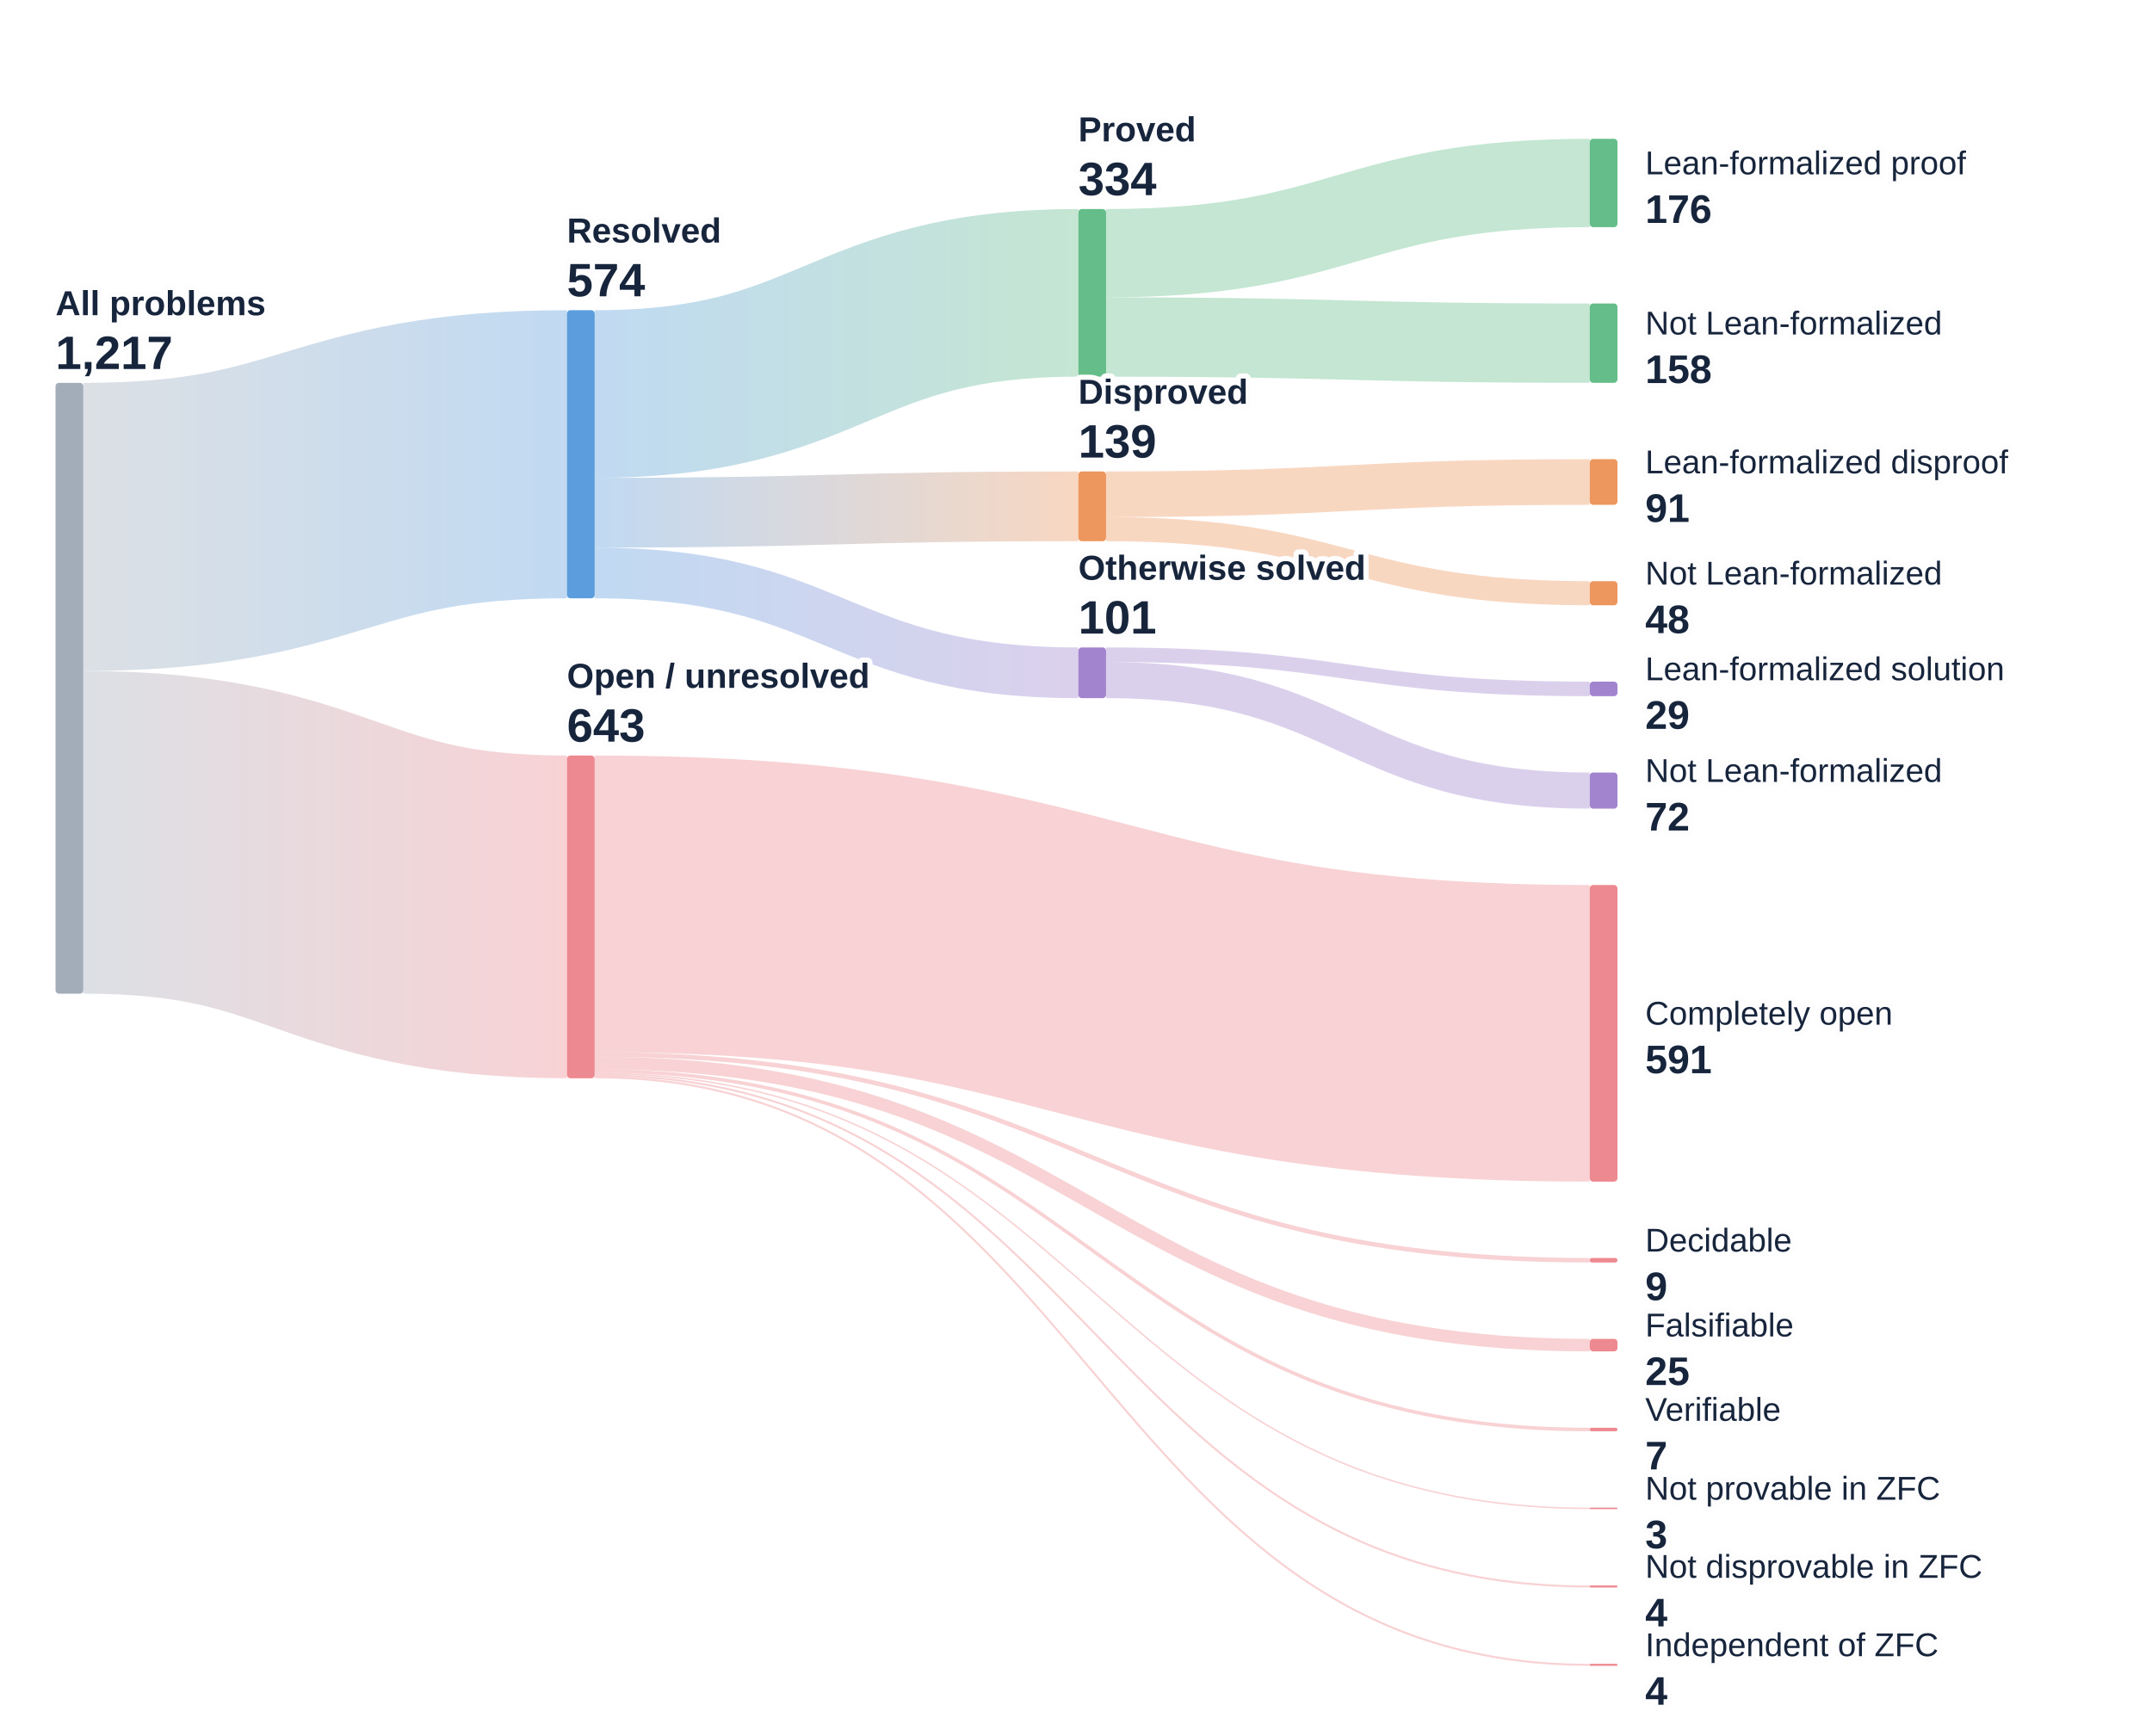
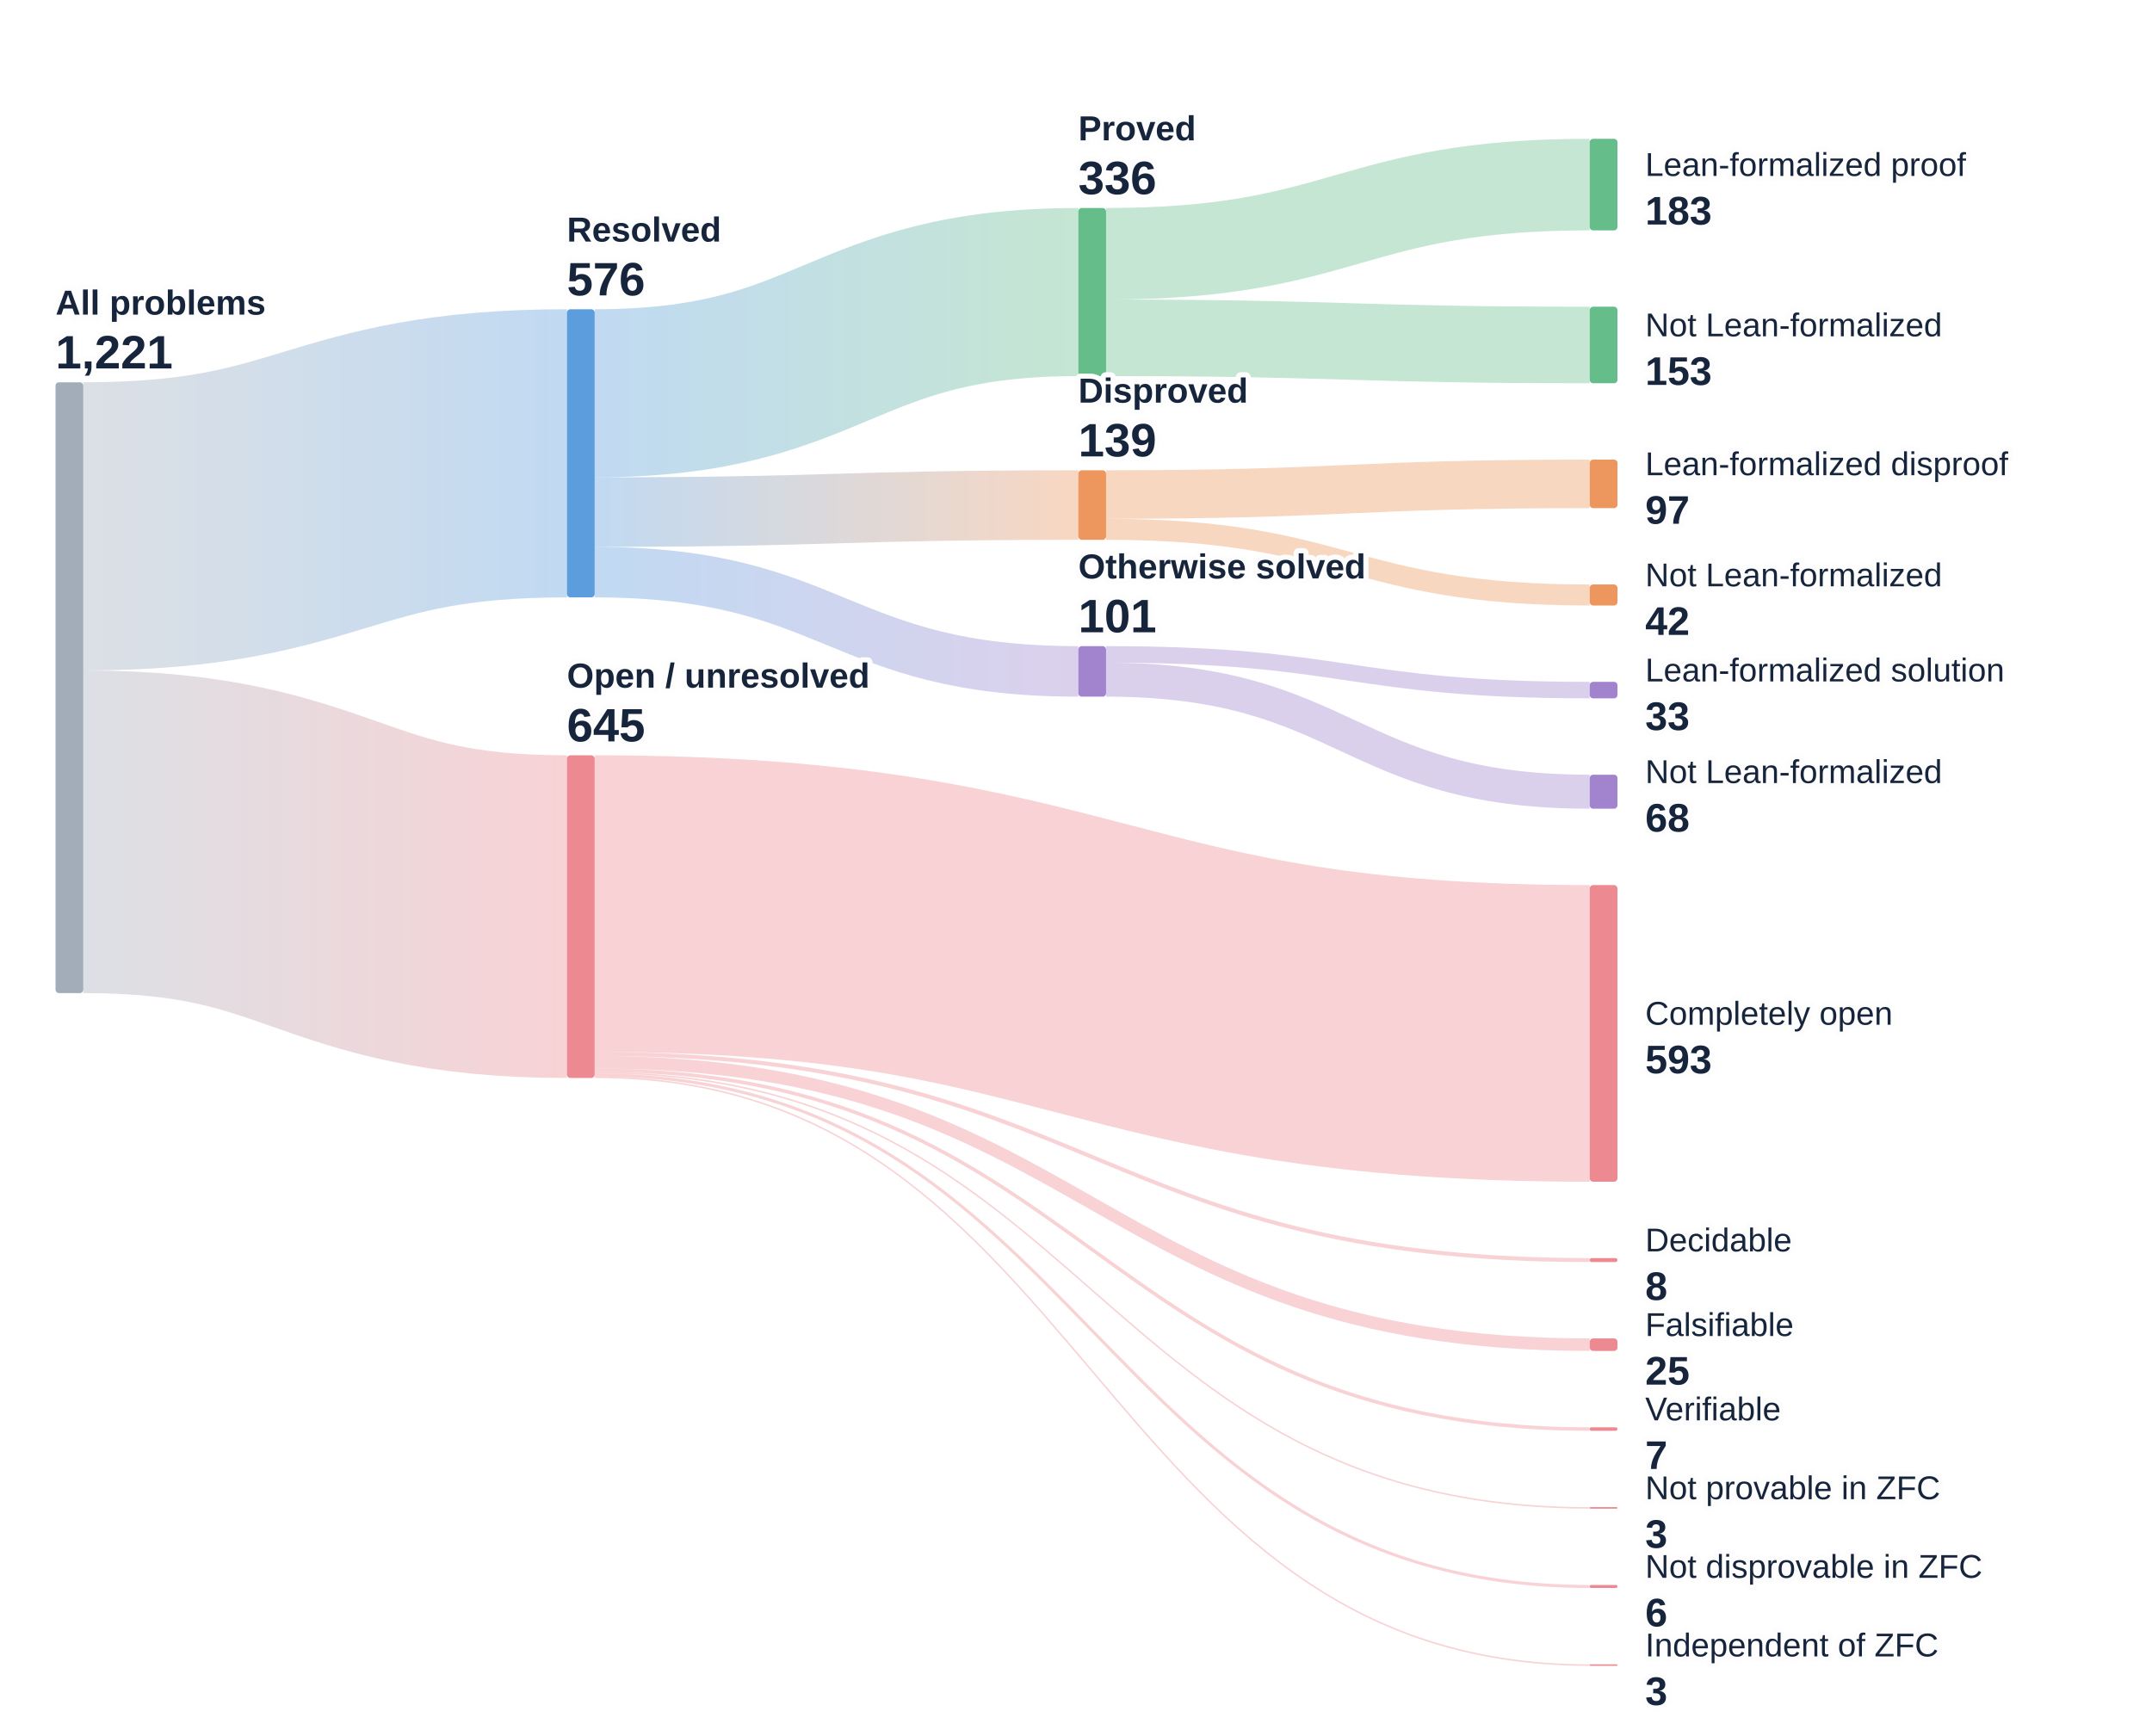
<svg xmlns="http://www.w3.org/2000/svg" viewBox="0 0 1240 1000" role="group" aria-labelledby="flow-title flow-desc">
  <style>
      text { font-family: Arial, Helvetica, sans-serif; fill: #17253c; }
      .node-title { font-size: 19px; font-weight: 500; }
      .node-count { font-size: 23px; font-weight: 700; font-variant-numeric: tabular-nums; }
      .branch .node-title { font-size: 20px; font-weight: 600; }
      .branch .node-count { font-size: 27px; }
      .node-label { paint-order: stroke; stroke: #fdfdfe; stroke-width: 6px; stroke-linejoin: round; }
      .flow { fill: none; stroke-opacity: .38; }
      .flow:hover { stroke-opacity: .65; }
      a:hover .node-title, a:focus .node-title { text-decoration: underline; }
      a:focus { outline: none; }
      a:focus .node-bar { stroke: #17253c; stroke-width: 2px; }
    </style>
  <defs>
    <linearGradient id="flow-0" gradientUnits="userSpaceOnUse" x1="48" x2="326.667" y1="0" y2="0">
      <stop stop-color="#a3adba" />
      <stop offset="1" stop-color="#5b9ddd" />
    </linearGradient>
    <linearGradient id="flow-1" gradientUnits="userSpaceOnUse" x1="48" x2="326.667" y1="0" y2="0">
      <stop stop-color="#a3adba" />
      <stop offset="1" stop-color="#ed8990" />
    </linearGradient>
    <linearGradient id="flow-2" gradientUnits="userSpaceOnUse" x1="342.667" x2="621.333" y1="0" y2="0">
      <stop stop-color="#5b9ddd" />
      <stop offset="1" stop-color="#65bd89" />
    </linearGradient>
    <linearGradient id="flow-3" gradientUnits="userSpaceOnUse" x1="637.333" x2="916" y1="0" y2="0">
      <stop stop-color="#65bd89" />
      <stop offset="1" stop-color="#65bd89" />
    </linearGradient>
    <linearGradient id="flow-4" gradientUnits="userSpaceOnUse" x1="637.333" x2="916" y1="0" y2="0">
      <stop stop-color="#65bd89" />
      <stop offset="1" stop-color="#65bd89" />
    </linearGradient>
    <linearGradient id="flow-5" gradientUnits="userSpaceOnUse" x1="342.667" x2="621.333" y1="0" y2="0">
      <stop stop-color="#5b9ddd" />
      <stop offset="1" stop-color="#ed965d" />
    </linearGradient>
    <linearGradient id="flow-6" gradientUnits="userSpaceOnUse" x1="637.333" x2="916" y1="0" y2="0">
      <stop stop-color="#ed965d" />
      <stop offset="1" stop-color="#ed965d" />
    </linearGradient>
    <linearGradient id="flow-7" gradientUnits="userSpaceOnUse" x1="637.333" x2="916" y1="0" y2="0">
      <stop stop-color="#ed965d" />
      <stop offset="1" stop-color="#ed965d" />
    </linearGradient>
    <linearGradient id="flow-8" gradientUnits="userSpaceOnUse" x1="342.667" x2="621.333" y1="0" y2="0">
      <stop stop-color="#5b9ddd" />
      <stop offset="1" stop-color="#a284ce" />
    </linearGradient>
    <linearGradient id="flow-9" gradientUnits="userSpaceOnUse" x1="637.333" x2="916" y1="0" y2="0">
      <stop stop-color="#a284ce" />
      <stop offset="1" stop-color="#a284ce" />
    </linearGradient>
    <linearGradient id="flow-10" gradientUnits="userSpaceOnUse" x1="637.333" x2="916" y1="0" y2="0">
      <stop stop-color="#a284ce" />
      <stop offset="1" stop-color="#a284ce" />
    </linearGradient>
    <linearGradient id="flow-11" gradientUnits="userSpaceOnUse" x1="342.667" x2="916" y1="0" y2="0">
      <stop stop-color="#ed8990" />
      <stop offset="1" stop-color="#ed8990" />
    </linearGradient>
    <linearGradient id="flow-12" gradientUnits="userSpaceOnUse" x1="342.667" x2="916" y1="0" y2="0">
      <stop stop-color="#ed8990" />
      <stop offset="1" stop-color="#ed8990" />
    </linearGradient>
    <linearGradient id="flow-13" gradientUnits="userSpaceOnUse" x1="342.667" x2="916" y1="0" y2="0">
      <stop stop-color="#ed8990" />
      <stop offset="1" stop-color="#ed8990" />
    </linearGradient>
    <linearGradient id="flow-14" gradientUnits="userSpaceOnUse" x1="342.667" x2="916" y1="0" y2="0">
      <stop stop-color="#ed8990" />
      <stop offset="1" stop-color="#ed8990" />
    </linearGradient>
    <linearGradient id="flow-15" gradientUnits="userSpaceOnUse" x1="342.667" x2="916" y1="0" y2="0">
      <stop stop-color="#ed8990" />
      <stop offset="1" stop-color="#ed8990" />
    </linearGradient>
    <linearGradient id="flow-16" gradientUnits="userSpaceOnUse" x1="342.667" x2="916" y1="0" y2="0">
      <stop stop-color="#ed8990" />
      <stop offset="1" stop-color="#ed8990" />
    </linearGradient>
    <linearGradient id="flow-17" gradientUnits="userSpaceOnUse" x1="342.667" x2="916" y1="0" y2="0">
      <stop stop-color="#ed8990" />
      <stop offset="1" stop-color="#ed8990" />
    </linearGradient>
  </defs>
-   <path class="flow" data-flow="0" d="M48,303.65C187.333,303.65,187.333,261.772,326.667,261.772" stroke="url(#flow-0)" stroke-width="166.021" />
-   <path class="flow" data-flow="1" d="M48,479.65C187.333,479.65,187.333,528.39,326.667,528.39" stroke="url(#flow-1)" stroke-width="185.979" />
-   <path class="flow" data-flow="2" d="M342.667,227.064C482,227.064,482,168.767,621.333,168.767" stroke="url(#flow-2)" stroke-width="96.605" />
-   <path class="flow" data-flow="3" d="M637.333,145.917C776.667,145.917,776.667,105.453,916,105.453" stroke="url(#flow-3)" stroke-width="50.906" />
-   <path class="flow" data-flow="4" d="M637.333,194.22C776.667,194.22,776.667,197.755,916,197.755" stroke="url(#flow-4)" stroke-width="45.699" />
-   <path class="flow" data-flow="5" d="M342.667,295.468C482,295.468,482,291.785,621.333,291.785" stroke="url(#flow-5)" stroke-width="40.204" />
-   <path class="flow" data-flow="6" d="M637.333,284.843C776.667,284.843,776.667,277.765,916,277.765" stroke="url(#flow-6)" stroke-width="26.32" />
-   <path class="flow" data-flow="7" d="M637.333,304.945C776.667,304.945,776.667,341.867,916,341.867" stroke="url(#flow-7)" stroke-width="13.883" />
-   <path class="flow" data-flow="8" d="M342.667,330.177C482,330.177,482,387.721,621.333,387.721" stroke="url(#flow-8)" stroke-width="29.213" />
-   <path class="flow" data-flow="9" d="M637.333,377.309C776.667,377.309,776.667,397.002,916,397.002" stroke="url(#flow-9)" stroke-width="8.388" />
-   <path class="flow" data-flow="10" d="M637.333,391.915C776.667,391.915,776.667,455.609,916,455.609" stroke="url(#flow-10)" stroke-width="20.825" />
-   <path class="flow" data-flow="11" d="M342.667,520.869C629.333,520.869,629.333,595.491,916,595.491" stroke="url(#flow-11)" stroke-width="170.938" />
-   <path class="flow" data-flow="12" d="M342.667,607.64C629.333,607.64,629.333,726.261,916,726.261" stroke="url(#flow-12)" stroke-width="2.603" />
-   <path class="flow" data-flow="13" d="M342.667,612.557C629.333,612.557,629.333,775.178,916,775.178" stroke="url(#flow-13)" stroke-width="7.231" />
-   <path class="flow" data-flow="14" d="M342.667,617.185C629.333,617.185,629.333,823.806,916,823.806" stroke="url(#flow-14)" stroke-width="2.025" />
-   <path class="flow" data-flow="15" d="M342.667,618.631C629.333,618.631,629.333,869.252,916,869.252" stroke="url(#flow-15)" stroke-width="0.868" />
-   <path class="flow" data-flow="16" d="M342.667,619.643C629.333,619.643,629.333,914.265,916,914.265" stroke="url(#flow-16)" stroke-width="1.157" />
-   <path class="flow" data-flow="17" d="M342.667,620.8C629.333,620.8,629.333,959.422,916,959.422" stroke="url(#flow-17)" stroke-width="1.157" />
+   <path class="flow" data-flow="0" d="M48,303.338C187.333,303.338,187.333,261.241,326.667,261.241" stroke="url(#flow-0)" stroke-width="166.054" />
+   <path class="flow" data-flow="1" d="M48,479.338C187.333,479.338,187.333,528.243,326.667,528.243" stroke="url(#flow-1)" stroke-width="185.946" />
+   <path class="flow" data-flow="2" d="M342.667,226.647C482,226.647,482,168.305,621.333,168.305" stroke="url(#flow-2)" stroke-width="96.865" />
+   <path class="flow" data-flow="3" d="M637.333,146.251C776.667,146.251,776.667,106.378,916,106.378" stroke="url(#flow-3)" stroke-width="52.757" />
+   <path class="flow" data-flow="4" d="M637.333,194.683C776.667,194.683,776.667,198.811,916,198.811" stroke="url(#flow-4)" stroke-width="44.108" />
+   <path class="flow" data-flow="5" d="M342.667,295.115C482,295.115,482,291.05,621.333,291.05" stroke="url(#flow-5)" stroke-width="40.072" />
+   <path class="flow" data-flow="6" d="M637.333,284.995C776.667,284.995,776.667,278.847,916,278.847" stroke="url(#flow-6)" stroke-width="27.964" />
+   <path class="flow" data-flow="7" d="M637.333,305.032C776.667,305.032,776.667,342.883,916,342.883" stroke="url(#flow-7)" stroke-width="12.108" />
+   <path class="flow" data-flow="8" d="M342.667,329.71C482,329.71,482,386.917,621.333,386.917" stroke="url(#flow-8)" stroke-width="29.117" />
+   <path class="flow" data-flow="9" d="M637.333,377.115C776.667,377.115,776.667,397.694,916,397.694" stroke="url(#flow-9)" stroke-width="9.514" />
+   <path class="flow" data-flow="10" d="M637.333,391.674C776.667,391.674,776.667,456.252,916,456.252" stroke="url(#flow-10)" stroke-width="19.604" />
+   <path class="flow" data-flow="11" d="M342.667,520.748C629.333,520.748,629.333,595.532,916,595.532" stroke="url(#flow-11)" stroke-width="170.955" />
+   <path class="flow" data-flow="12" d="M342.667,607.378C629.333,607.378,629.333,726.162,916,726.162" stroke="url(#flow-12)" stroke-width="2.306" />
+   <path class="flow" data-flow="13" d="M342.667,612.135C629.333,612.135,629.333,774.919,916,774.919" stroke="url(#flow-13)" stroke-width="7.207" />
+   <path class="flow" data-flow="14" d="M342.667,616.748C629.333,616.748,629.333,823.532,916,823.532" stroke="url(#flow-14)" stroke-width="2.018" />
+   <path class="flow" data-flow="15" d="M342.667,618.189C629.333,618.189,629.333,868.973,916,868.973" stroke="url(#flow-15)" stroke-width="0.865" />
+   <path class="flow" data-flow="16" d="M342.667,619.486C629.333,619.486,629.333,914.27,916,914.27" stroke="url(#flow-16)" stroke-width="1.73" />
+   <path class="flow" data-flow="17" d="M342.667,620.784C629.333,620.784,629.333,959.568,916,959.568" stroke="url(#flow-17)" stroke-width="0.865" />
  <a href="https://teorth.github.io/erdosproblems/" data-node="all" class="node branch">
-     <rect class="node-bar" x="32" y="220.64" width="16" height="352" fill="#a3adba" rx="2" />
+     <rect class="node-bar" x="32" y="220.311" width="16" height="352" fill="#a3adba" rx="2" />
  </a>
  <g data-node="resolved" class="node branch">
-     <rect class="node-bar" x="326.667" y="178.762" width="16" height="166.021" fill="#5b9ddd" rx="2" />
+     <rect class="node-bar" x="326.667" y="178.214" width="16" height="166.054" fill="#5b9ddd" rx="2" />
  </g>
  <g data-node="unresolved" class="node branch">
-     <rect class="node-bar" x="326.667" y="435.4" width="16" height="185.979" fill="#ed8990" rx="2" />
+     <rect class="node-bar" x="326.667" y="435.27" width="16" height="185.946" fill="#ed8990" rx="2" />
  </g>
  <a href="https://teorth.github.io/erdosproblems/?status=proved" data-node="proved" class="node branch">
-     <rect class="node-bar" x="621.333" y="120.465" width="16" height="96.605" fill="#65bd89" rx="2" />
+     <rect class="node-bar" x="621.333" y="119.872" width="16" height="96.865" fill="#65bd89" rx="2" />
  </a>
  <a href="https://teorth.github.io/erdosproblems/?status=proved&amp;formal=Lean" data-node="proved-lean" class="node terminal">
-     <rect class="node-bar" x="916" y="80" width="16" height="50.906" fill="#65bd89" rx="2" />
+     <rect class="node-bar" x="916" y="80" width="16" height="52.757" fill="#65bd89" rx="2" />
  </a>
  <g data-node="proved-other" class="node terminal">
-     <rect class="node-bar" x="916" y="174.906" width="16" height="45.699" fill="#65bd89" rx="2" />
+     <rect class="node-bar" x="916" y="176.757" width="16" height="44.108" fill="#65bd89" rx="2" />
  </g>
  <a href="https://teorth.github.io/erdosproblems/?status=disproved" data-node="disproved" class="node branch">
-     <rect class="node-bar" x="621.333" y="271.683" width="16" height="40.204" fill="#ed965d" rx="2" />
+     <rect class="node-bar" x="621.333" y="271.014" width="16" height="40.072" fill="#ed965d" rx="2" />
  </a>
  <a href="https://teorth.github.io/erdosproblems/?status=disproved&amp;formal=Lean" data-node="disproved-lean" class="node terminal">
-     <rect class="node-bar" x="916" y="264.605" width="16" height="26.32" fill="#ed965d" rx="2" />
+     <rect class="node-bar" x="916" y="264.865" width="16" height="27.964" fill="#ed965d" rx="2" />
  </a>
  <g data-node="disproved-other" class="node terminal">
-     <rect class="node-bar" x="916" y="334.925" width="16" height="13.883" fill="#ed965d" rx="2" />
+     <rect class="node-bar" x="916" y="336.829" width="16" height="12.108" fill="#ed965d" rx="2" />
  </g>
  <a href="https://teorth.github.io/erdosproblems/?status=solved" data-node="solved" class="node branch">
-     <rect class="node-bar" x="621.333" y="373.115" width="16" height="29.213" fill="#a284ce" rx="2" />
+     <rect class="node-bar" x="621.333" y="372.358" width="16" height="29.117" fill="#a284ce" rx="2" />
  </a>
  <a href="https://teorth.github.io/erdosproblems/?status=solved&amp;formal=Lean" data-node="solved-lean" class="node terminal">
-     <rect class="node-bar" x="916" y="392.809" width="16" height="8.388" fill="#a284ce" rx="2" />
+     <rect class="node-bar" x="916" y="392.937" width="16" height="9.514" fill="#a284ce" rx="2" />
  </a>
  <g data-node="solved-other" class="node terminal">
-     <rect class="node-bar" x="916" y="445.196" width="16" height="20.825" fill="#a284ce" rx="2" />
+     <rect class="node-bar" x="916" y="446.45" width="16" height="19.604" fill="#a284ce" rx="2" />
  </g>
  <a href="https://teorth.github.io/erdosproblems/?status=open" data-node="open" class="node terminal">
-     <rect class="node-bar" x="916" y="510.021" width="16" height="170.938" fill="#ed8990" rx="2" />
+     <rect class="node-bar" x="916" y="510.054" width="16" height="170.955" fill="#ed8990" rx="2" />
  </a>
  <a href="https://teorth.github.io/erdosproblems/?status=decidable" data-node="decidable" class="node terminal">
-     <rect class="node-bar" x="916" y="724.96" width="16" height="2.603" fill="#ed8990" rx="1.302" />
+     <rect class="node-bar" x="916" y="725.009" width="16" height="2.306" fill="#ed8990" rx="1.153" />
  </a>
  <a href="https://teorth.github.io/erdosproblems/?status=falsifiable" data-node="falsifiable" class="node terminal">
-     <rect class="node-bar" x="916" y="771.563" width="16" height="7.231" fill="#ed8990" rx="2" />
+     <rect class="node-bar" x="916" y="771.315" width="16" height="7.207" fill="#ed8990" rx="2" />
  </a>
  <a href="https://teorth.github.io/erdosproblems/?status=verifiable" data-node="verifiable" class="node terminal">
-     <rect class="node-bar" x="916" y="822.794" width="16" height="2.025" fill="#ed8990" rx="1.012" />
+     <rect class="node-bar" x="916" y="822.523" width="16" height="2.018" fill="#ed8990" rx="1.009" />
  </a>
  <a href="https://teorth.github.io/erdosproblems/?status=not+provable" data-node="not provable" class="node terminal">
-     <rect class="node-bar" x="916" y="868.818" width="16" height="0.868" fill="#ed8990" rx="0.434" />
+     <rect class="node-bar" x="916" y="868.541" width="16" height="0.865" fill="#ed8990" rx="0.432" />
  </a>
  <a href="https://teorth.github.io/erdosproblems/?status=not+disprovable" data-node="not disprovable" class="node terminal">
-     <rect class="node-bar" x="916" y="913.686" width="16" height="1.157" fill="#ed8990" rx="0.578" />
+     <rect class="node-bar" x="916" y="913.405" width="16" height="1.73" fill="#ed8990" rx="0.865" />
  </a>
  <a href="https://teorth.github.io/erdosproblems/?status=independent" data-node="independent" class="node terminal">
-     <rect class="node-bar" x="916" y="958.843" width="16" height="1.157" fill="#ed8990" rx="0.578" />
+     <rect class="node-bar" x="916" y="959.135" width="16" height="0.865" fill="#ed8990" rx="0.432" />
  </a>
  <a href="https://teorth.github.io/erdosproblems/" tabindex="-1" aria-hidden="true" data-label="all" class="branch">
-     <text class="node-label node-title" x="32" y="181.64">All problems</text>
-     <text class="node-label node-count" x="32" y="212.64">1,217</text>
+     <text class="node-label node-title" x="32" y="181.311">All problems</text>
+     <text class="node-label node-count" x="32" y="212.311">1,221</text>
  </a>
  <g data-label="resolved" class="branch">
-     <text class="node-label node-title" x="326.667" y="139.762">Resolved</text>
-     <text class="node-label node-count" x="326.667" y="170.762">574</text>
+     <text class="node-label node-title" x="326.667" y="139.214">Resolved</text>
+     <text class="node-label node-count" x="326.667" y="170.214">576</text>
  </g>
  <g data-label="unresolved" class="branch">
-     <text class="node-label node-title" x="326.667" y="396.4">Open / unresolved</text>
-     <text class="node-label node-count" x="326.667" y="427.4">643</text>
+     <text class="node-label node-title" x="326.667" y="396.27">Open / unresolved</text>
+     <text class="node-label node-count" x="326.667" y="427.27">645</text>
  </g>
  <a href="https://teorth.github.io/erdosproblems/?status=proved" tabindex="-1" aria-hidden="true" data-label="proved" class="branch">
-     <text class="node-label node-title" x="621.333" y="81.465">Proved</text>
-     <text class="node-label node-count" x="621.333" y="112.465">334</text>
+     <text class="node-label node-title" x="621.333" y="80.872">Proved</text>
+     <text class="node-label node-count" x="621.333" y="111.872">336</text>
  </a>
  <a href="https://teorth.github.io/erdosproblems/?status=proved&amp;formal=Lean" tabindex="-1" aria-hidden="true" data-label="proved-lean" class="terminal">
-     <text class="node-label node-title" x="948" y="100.453">Lean-formalized proof</text>
-     <text class="node-label node-count" x="948" y="128.453">176</text>
+     <text class="node-label node-title" x="948" y="101.378">Lean-formalized proof</text>
+     <text class="node-label node-count" x="948" y="129.378">183</text>
  </a>
  <g data-label="proved-other" class="terminal">
-     <text class="node-label node-title" x="948" y="192.755">Not Lean-formalized</text>
-     <text class="node-label node-count" x="948" y="220.755">158</text>
+     <text class="node-label node-title" x="948" y="193.811">Not Lean-formalized</text>
+     <text class="node-label node-count" x="948" y="221.811">153</text>
  </g>
  <a href="https://teorth.github.io/erdosproblems/?status=disproved" tabindex="-1" aria-hidden="true" data-label="disproved" class="branch">
-     <text class="node-label node-title" x="621.333" y="232.683">Disproved</text>
-     <text class="node-label node-count" x="621.333" y="263.683">139</text>
+     <text class="node-label node-title" x="621.333" y="232.014">Disproved</text>
+     <text class="node-label node-count" x="621.333" y="263.014">139</text>
  </a>
  <a href="https://teorth.github.io/erdosproblems/?status=disproved&amp;formal=Lean" tabindex="-1" aria-hidden="true" data-label="disproved-lean" class="terminal">
-     <text class="node-label node-title" x="948" y="272.765">Lean-formalized disproof</text>
-     <text class="node-label node-count" x="948" y="300.765">91</text>
+     <text class="node-label node-title" x="948" y="273.847">Lean-formalized disproof</text>
+     <text class="node-label node-count" x="948" y="301.847">97</text>
  </a>
  <g data-label="disproved-other" class="terminal">
-     <text class="node-label node-title" x="948" y="336.867">Not Lean-formalized</text>
-     <text class="node-label node-count" x="948" y="364.867">48</text>
+     <text class="node-label node-title" x="948" y="337.883">Not Lean-formalized</text>
+     <text class="node-label node-count" x="948" y="365.883">42</text>
  </g>
  <a href="https://teorth.github.io/erdosproblems/?status=solved" tabindex="-1" aria-hidden="true" data-label="solved" class="branch">
-     <text class="node-label node-title" x="621.333" y="334.115">Otherwise solved</text>
-     <text class="node-label node-count" x="621.333" y="365.115">101</text>
+     <text class="node-label node-title" x="621.333" y="333.358">Otherwise solved</text>
+     <text class="node-label node-count" x="621.333" y="364.358">101</text>
  </a>
  <a href="https://teorth.github.io/erdosproblems/?status=solved&amp;formal=Lean" tabindex="-1" aria-hidden="true" data-label="solved-lean" class="terminal">
-     <text class="node-label node-title" x="948" y="392.002">Lean-formalized solution</text>
-     <text class="node-label node-count" x="948" y="420.002">29</text>
+     <text class="node-label node-title" x="948" y="392.694">Lean-formalized solution</text>
+     <text class="node-label node-count" x="948" y="420.694">33</text>
  </a>
  <g data-label="solved-other" class="terminal">
-     <text class="node-label node-title" x="948" y="450.609">Not Lean-formalized</text>
-     <text class="node-label node-count" x="948" y="478.609">72</text>
+     <text class="node-label node-title" x="948" y="451.252">Not Lean-formalized</text>
+     <text class="node-label node-count" x="948" y="479.252">68</text>
  </g>
  <a href="https://teorth.github.io/erdosproblems/?status=open" tabindex="-1" aria-hidden="true" data-label="open" class="terminal">
-     <text class="node-label node-title" x="948" y="590.491">Completely open</text>
-     <text class="node-label node-count" x="948" y="618.491">591</text>
+     <text class="node-label node-title" x="948" y="590.532">Completely open</text>
+     <text class="node-label node-count" x="948" y="618.532">593</text>
  </a>
  <a href="https://teorth.github.io/erdosproblems/?status=decidable" tabindex="-1" aria-hidden="true" data-label="decidable" class="terminal">
-     <text class="node-label node-title" x="948" y="721.261">Decidable</text>
-     <text class="node-label node-count" x="948" y="749.261">9</text>
+     <text class="node-label node-title" x="948" y="721.162">Decidable</text>
+     <text class="node-label node-count" x="948" y="749.162">8</text>
  </a>
  <a href="https://teorth.github.io/erdosproblems/?status=falsifiable" tabindex="-1" aria-hidden="true" data-label="falsifiable" class="terminal">
-     <text class="node-label node-title" x="948" y="770.178">Falsifiable</text>
-     <text class="node-label node-count" x="948" y="798.178">25</text>
+     <text class="node-label node-title" x="948" y="769.919">Falsifiable</text>
+     <text class="node-label node-count" x="948" y="797.919">25</text>
  </a>
  <a href="https://teorth.github.io/erdosproblems/?status=verifiable" tabindex="-1" aria-hidden="true" data-label="verifiable" class="terminal">
-     <text class="node-label node-title" x="948" y="818.806">Verifiable</text>
-     <text class="node-label node-count" x="948" y="846.806">7</text>
+     <text class="node-label node-title" x="948" y="818.532">Verifiable</text>
+     <text class="node-label node-count" x="948" y="846.532">7</text>
  </a>
  <a href="https://teorth.github.io/erdosproblems/?status=not+provable" tabindex="-1" aria-hidden="true" data-label="not provable" class="terminal">
-     <text class="node-label node-title" x="948" y="864.252">Not provable in ZFC</text>
-     <text class="node-label node-count" x="948" y="892.252">3</text>
+     <text class="node-label node-title" x="948" y="863.973">Not provable in ZFC</text>
+     <text class="node-label node-count" x="948" y="891.973">3</text>
  </a>
  <a href="https://teorth.github.io/erdosproblems/?status=not+disprovable" tabindex="-1" aria-hidden="true" data-label="not disprovable" class="terminal">
-     <text class="node-label node-title" x="948" y="909.265">Not disprovable in ZFC</text>
-     <text class="node-label node-count" x="948" y="937.265">4</text>
+     <text class="node-label node-title" x="948" y="909.27">Not disprovable in ZFC</text>
+     <text class="node-label node-count" x="948" y="937.27">6</text>
  </a>
  <a href="https://teorth.github.io/erdosproblems/?status=independent" tabindex="-1" aria-hidden="true" data-label="independent" class="terminal">
-     <text class="node-label node-title" x="948" y="954.422">Independent of ZFC</text>
-     <text class="node-label node-count" x="948" y="982.422">4</text>
+     <text class="node-label node-title" x="948" y="954.568">Independent of ZFC</text>
+     <text class="node-label node-count" x="948" y="982.568">3</text>
  </a>
</svg>
